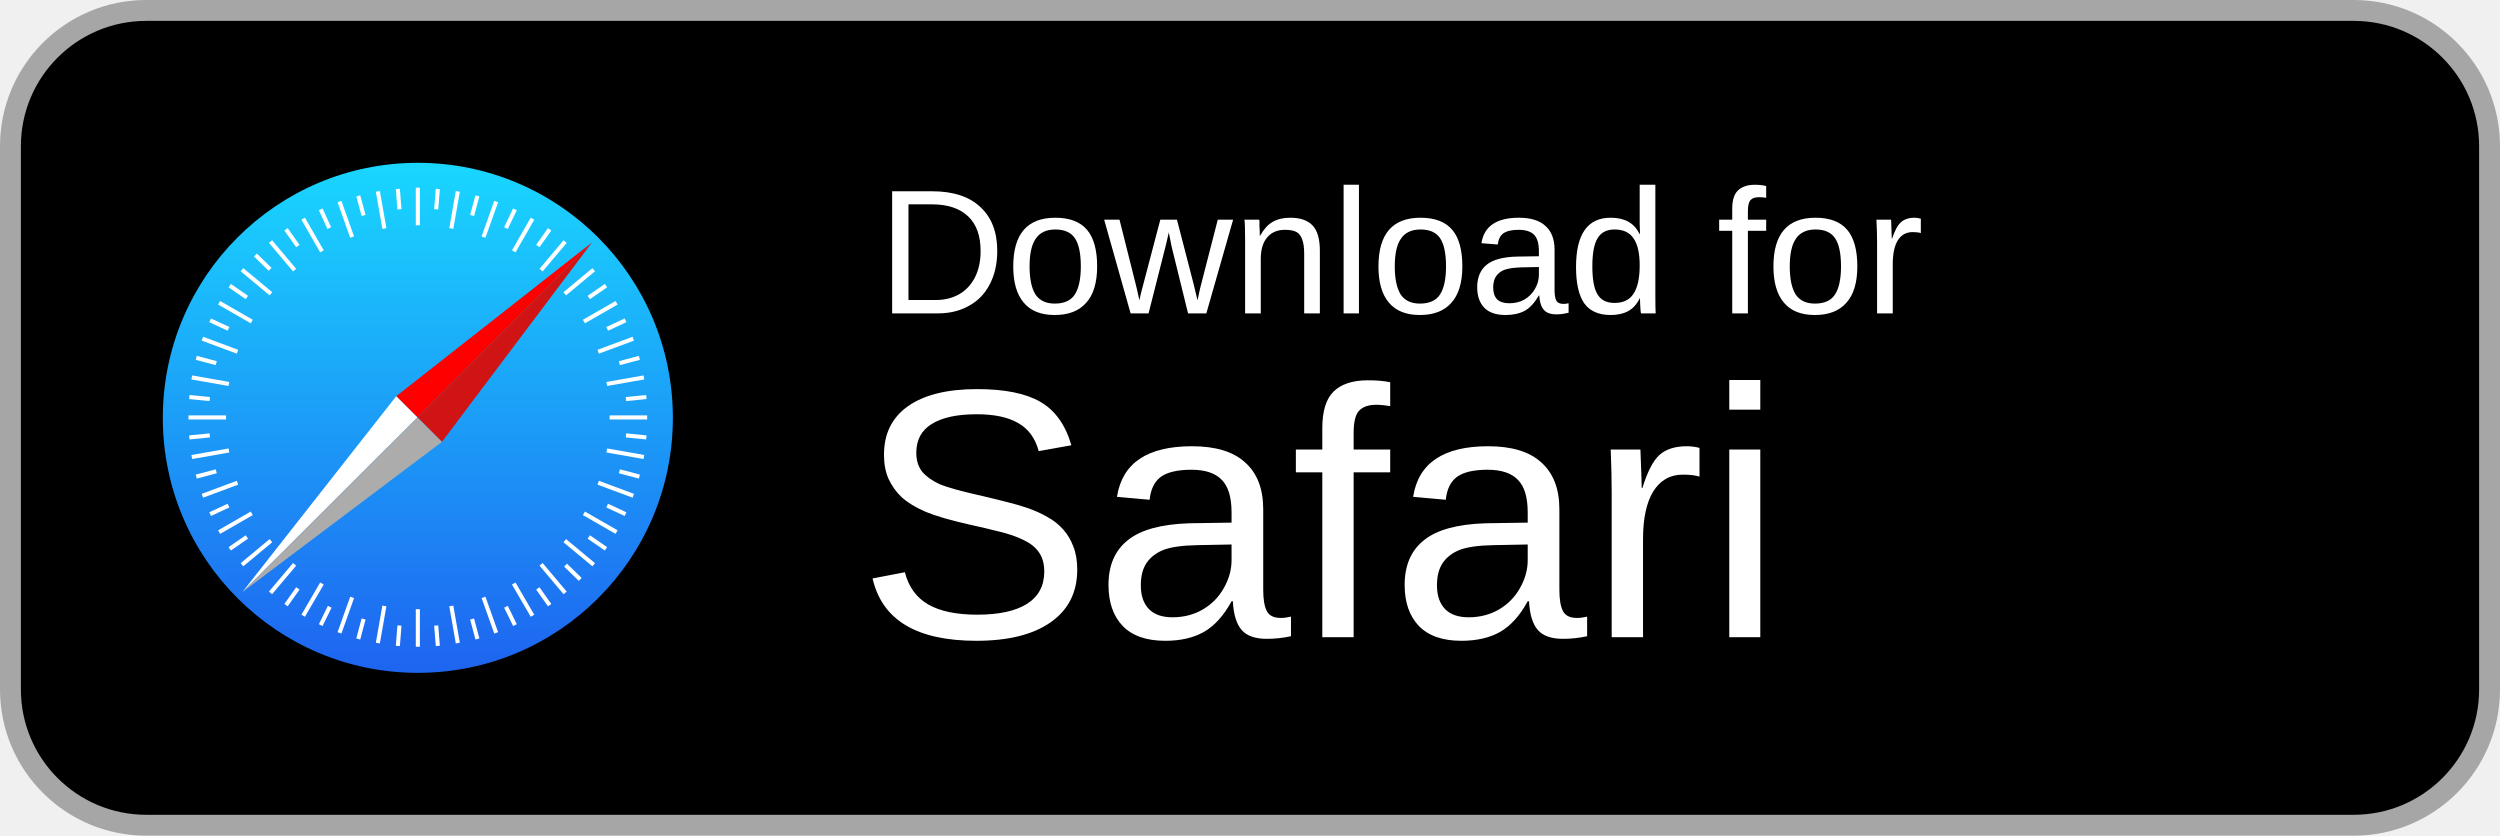
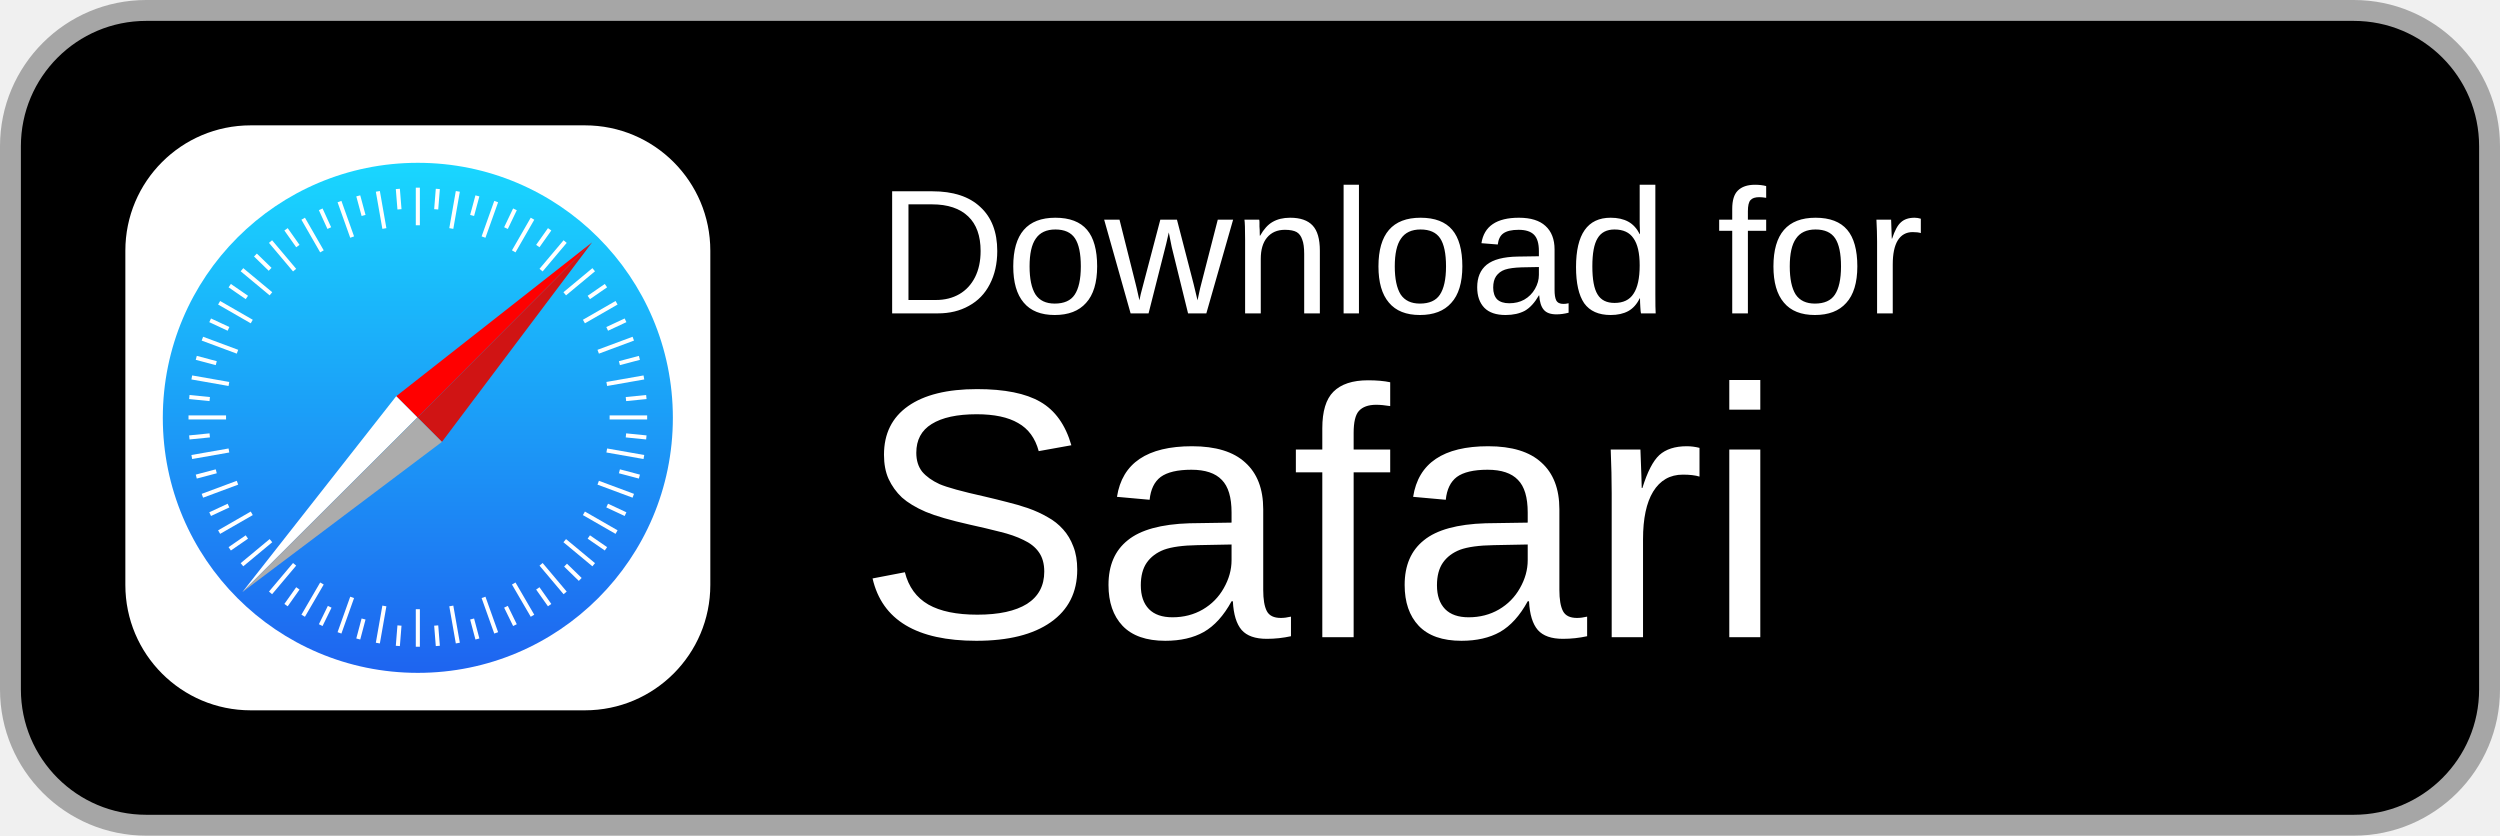
<svg xmlns="http://www.w3.org/2000/svg" width="119.664" height="40" viewBox="0 0 119.664 40" role="img" aria-labelledby="title">
  <rect x="0.5" y="0.5" width="118.664" height="39" rx="6.5" fill="#000" stroke="#a6a6a6" />
+   <rect x="6" y="6" width="28" height="28" rx="6" fill="#fff" />
  <svg x="7.5" y="7.5" width="25" height="25" viewBox="0 0 128 128">
    <linearGradient id="a" x1="295.835" x2="295.835" y1="274.049" y2="272.933" gradientTransform="matrix(112 0 0 -112 -33069.5 30695)" gradientUnits="userSpaceOnUse">
      <stop offset="0" stop-color="#19D7FF" />
      <stop offset="1" stop-color="#1E64F0" />
    </linearGradient>
    <circle cx="64" cy="64" r="62.5" fill="url(#a)" />
    <path d="M63.5 7.6v9.2h1V7.6Zm-3.902.26-.996.08.4 5 .996-.08zm8.804 0-.4 5 .996.08.4-5zm-13.709.554-.986.172 1.6 9.101.986-.173zm18.614 0-1.6 9.1.986.174 1.6-9.102zM49.883 9.47l-.965.261 1.299 4.801.965-.261Zm28.234 0-1.299 4.8.965.262 1.299-4.8zm-32.846 1.363-.943.336 3.102 8.7.941-.337zm37.458 0-3.1 8.7.941.335 3.102-8.699zm4.62 1.852-2.2 4.601.902.43 2.201-4.6zm-46.695.007-.908.416 2.1 4.6.908-.414zm-4.32 2.26-.867.498 4.6 8 .867-.498zm55.332 0-4.6 8 .868.498 4.6-8zm-59.559 2.56-.816.577 2.9 4.101.817-.578zm63.786 0-2.9 4.1.816.578 2.9-4.101zm-67.61 2.968-.765.644 5.9 7 .764-.644zm71.434 0-5.899 7 .764.644 5.9-7zm-75.168 3.263-.697.717 3.6 3.5.696-.717zm-3.33 3.574-.639.768 7.1 5.9.64-.77zm85.562 0-7.101 5.899.64.77 7.1-5.901zM18.184 31.19l-.569.823 4.201 2.9.569-.824zm91.632 0-4.2 2.899.568.824 4.2-2.9zM15.55 35.367l-.498.867 8 4.6.498-.867zm96.902 0-8 4.6.498.867 8-4.6zm-99.14 4.28-.422.906 4.5 2.1.422-.907zm101.378 0-4.5 2.1.422.905 4.5-2.1zM11.375 44.13l-.35.937 8.6 3.202.35-.938zm105.25 0-8.6 3.201.35.938 8.6-3.202zM9.828 48.816l-.256.967 4.9 1.301.257-.967zm108.344 0-4.9 1.301.255.967 4.9-1.3zM8.688 53.607l-.174.985 9.1 1.601.173-.986zm110.624 0-9.1 1.6.175.986 9.1-1.601zM8.05 58.402l-.098.996 5 .5.098-.996zm111.902 0-5 .5.098.996 5-.5zM7.801 63.4v1H17v-1zM111 63.4v1h9.2v-1zm-98.049 4.403-5 .5.098.994 5-.5zm102.098 0-.098.994 5 .5.098-.994zm-97.436 3.705-9.1 1.6.175.984 9.1-1.6zm92.774 0-.174.984 9.1 1.6.173-.985zm-95.914 5.11-4.9 1.298.255.967 4.9-1.299zm99.054 0-.256.966 4.9 1.299.257-.967zm-93.902 2.814-8.6 3.199.35.937 8.6-3.199zm88.75 0-.35.937 8.6 3.2.35-.938zm-90.986 5.615-4.5 2.1.422.906 4.5-2.1zm93.222 0-.422.906 4.5 2.1.422-.907zm-87.56 1.92-8 4.6.498.867 8-4.6zm81.898 0-.498.867 8 4.6.498-.868zm-83.133 5.822-4.2 2.9.568.823 4.2-2.9zm84.368 0-.569.822 4.201 2.9.569-.822zm-78.504.926-7.1 5.9.639.77 7.101-5.9zm72.64 0-.64.77 7.101 5.9.639-.77zm-66.902 5.863-5.9 7 .765.645 5.899-7zm61.164 0-.764.645 5.899 7 .765-.645zm5.967.164-.697.717 3.6 3.5.696-.717zm-60.48 4.606-4.6 7.9.863.504 4.6-7.9zm47.863 0-.864.504 4.6 7.9.863-.504zm-53.74 1.164-2.901 4.1.816.577 2.9-4.101zm59.617 0-.817.576 2.9 4.101.817-.578zm-46.38 2.32-3.1 8.7.942.335 3.1-8.699zm33.141 0-.941.336 3.1 8.7.943-.337zm-25.263 2.182-1.6 9.1.986.173 1.6-9.1zm17.386 0-.986.174 1.6 9.1.986-.175zm-30.742.066-2.201 4.5.898.44 2.202-4.5zm44.098 0-.899.44 2.202 4.5.898-.44Zm-22.549.82v9.2h1v-9.2zm-13.283 2.272-1.301 4.9.967.256 1.3-4.9zm27.566 0-.967.256 1.301 4.9.967-.256zm-18.781 1.687-.4 5 .996.08.4-5zm9.996 0-.996.08.4 5 .996-.08z" color="#000" fill="#fff" />
    <path fill="#f00" d="m106.7 21-48 37.7 5.2 5.2z" />
    <path fill="#D01414" d="m63.9 63.9 6 6L106.7 21z" />
    <path fill="#fff" d="m58.7 58.7-37.7 48 42.9-42.8z" />
    <path fill="#ACACAC" d="m21 106.7 48.9-36.8-6-6z" />
  </svg>
  <g fill="#fff" font-family="-apple-system, BlinkMacSystemFont, 'Helvetica Neue', Arial, sans-serif">
    <text x="42" y="15" font-size="8.5" font-weight="400">Download for</text>
    <text x="41" y="30.5" font-size="17" font-weight="500">Safari</text>
  </g>
</svg>
